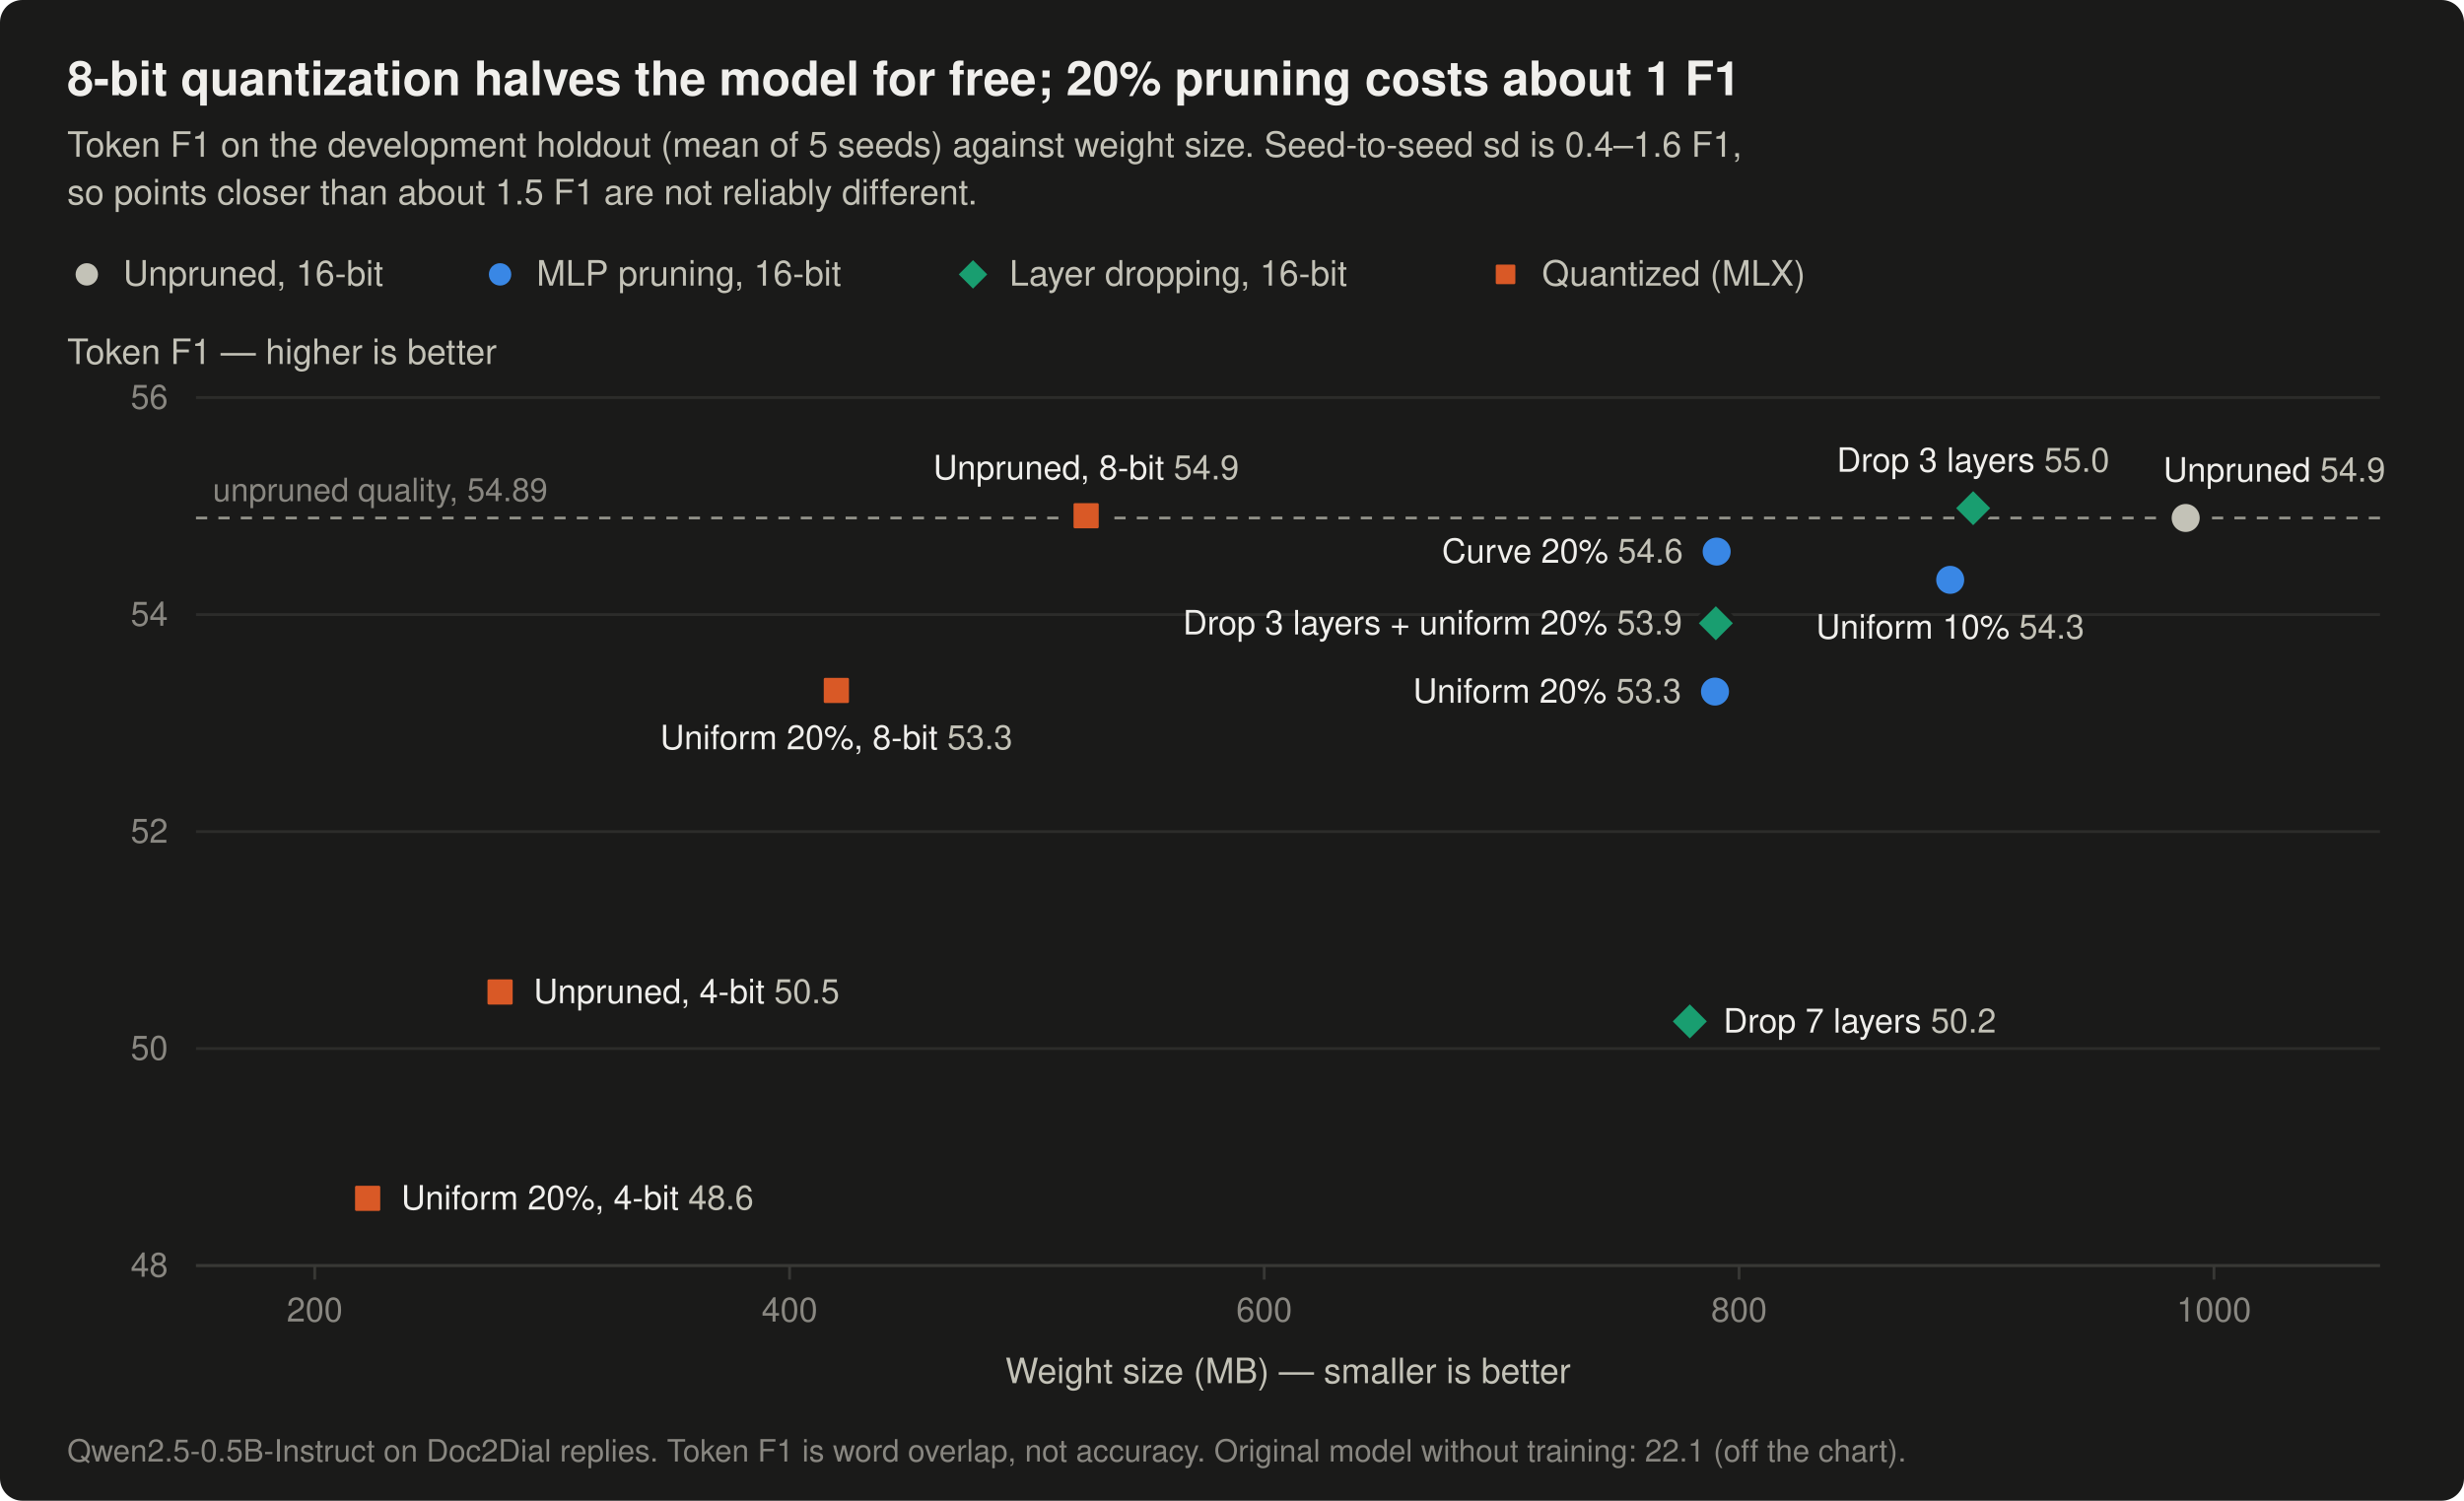
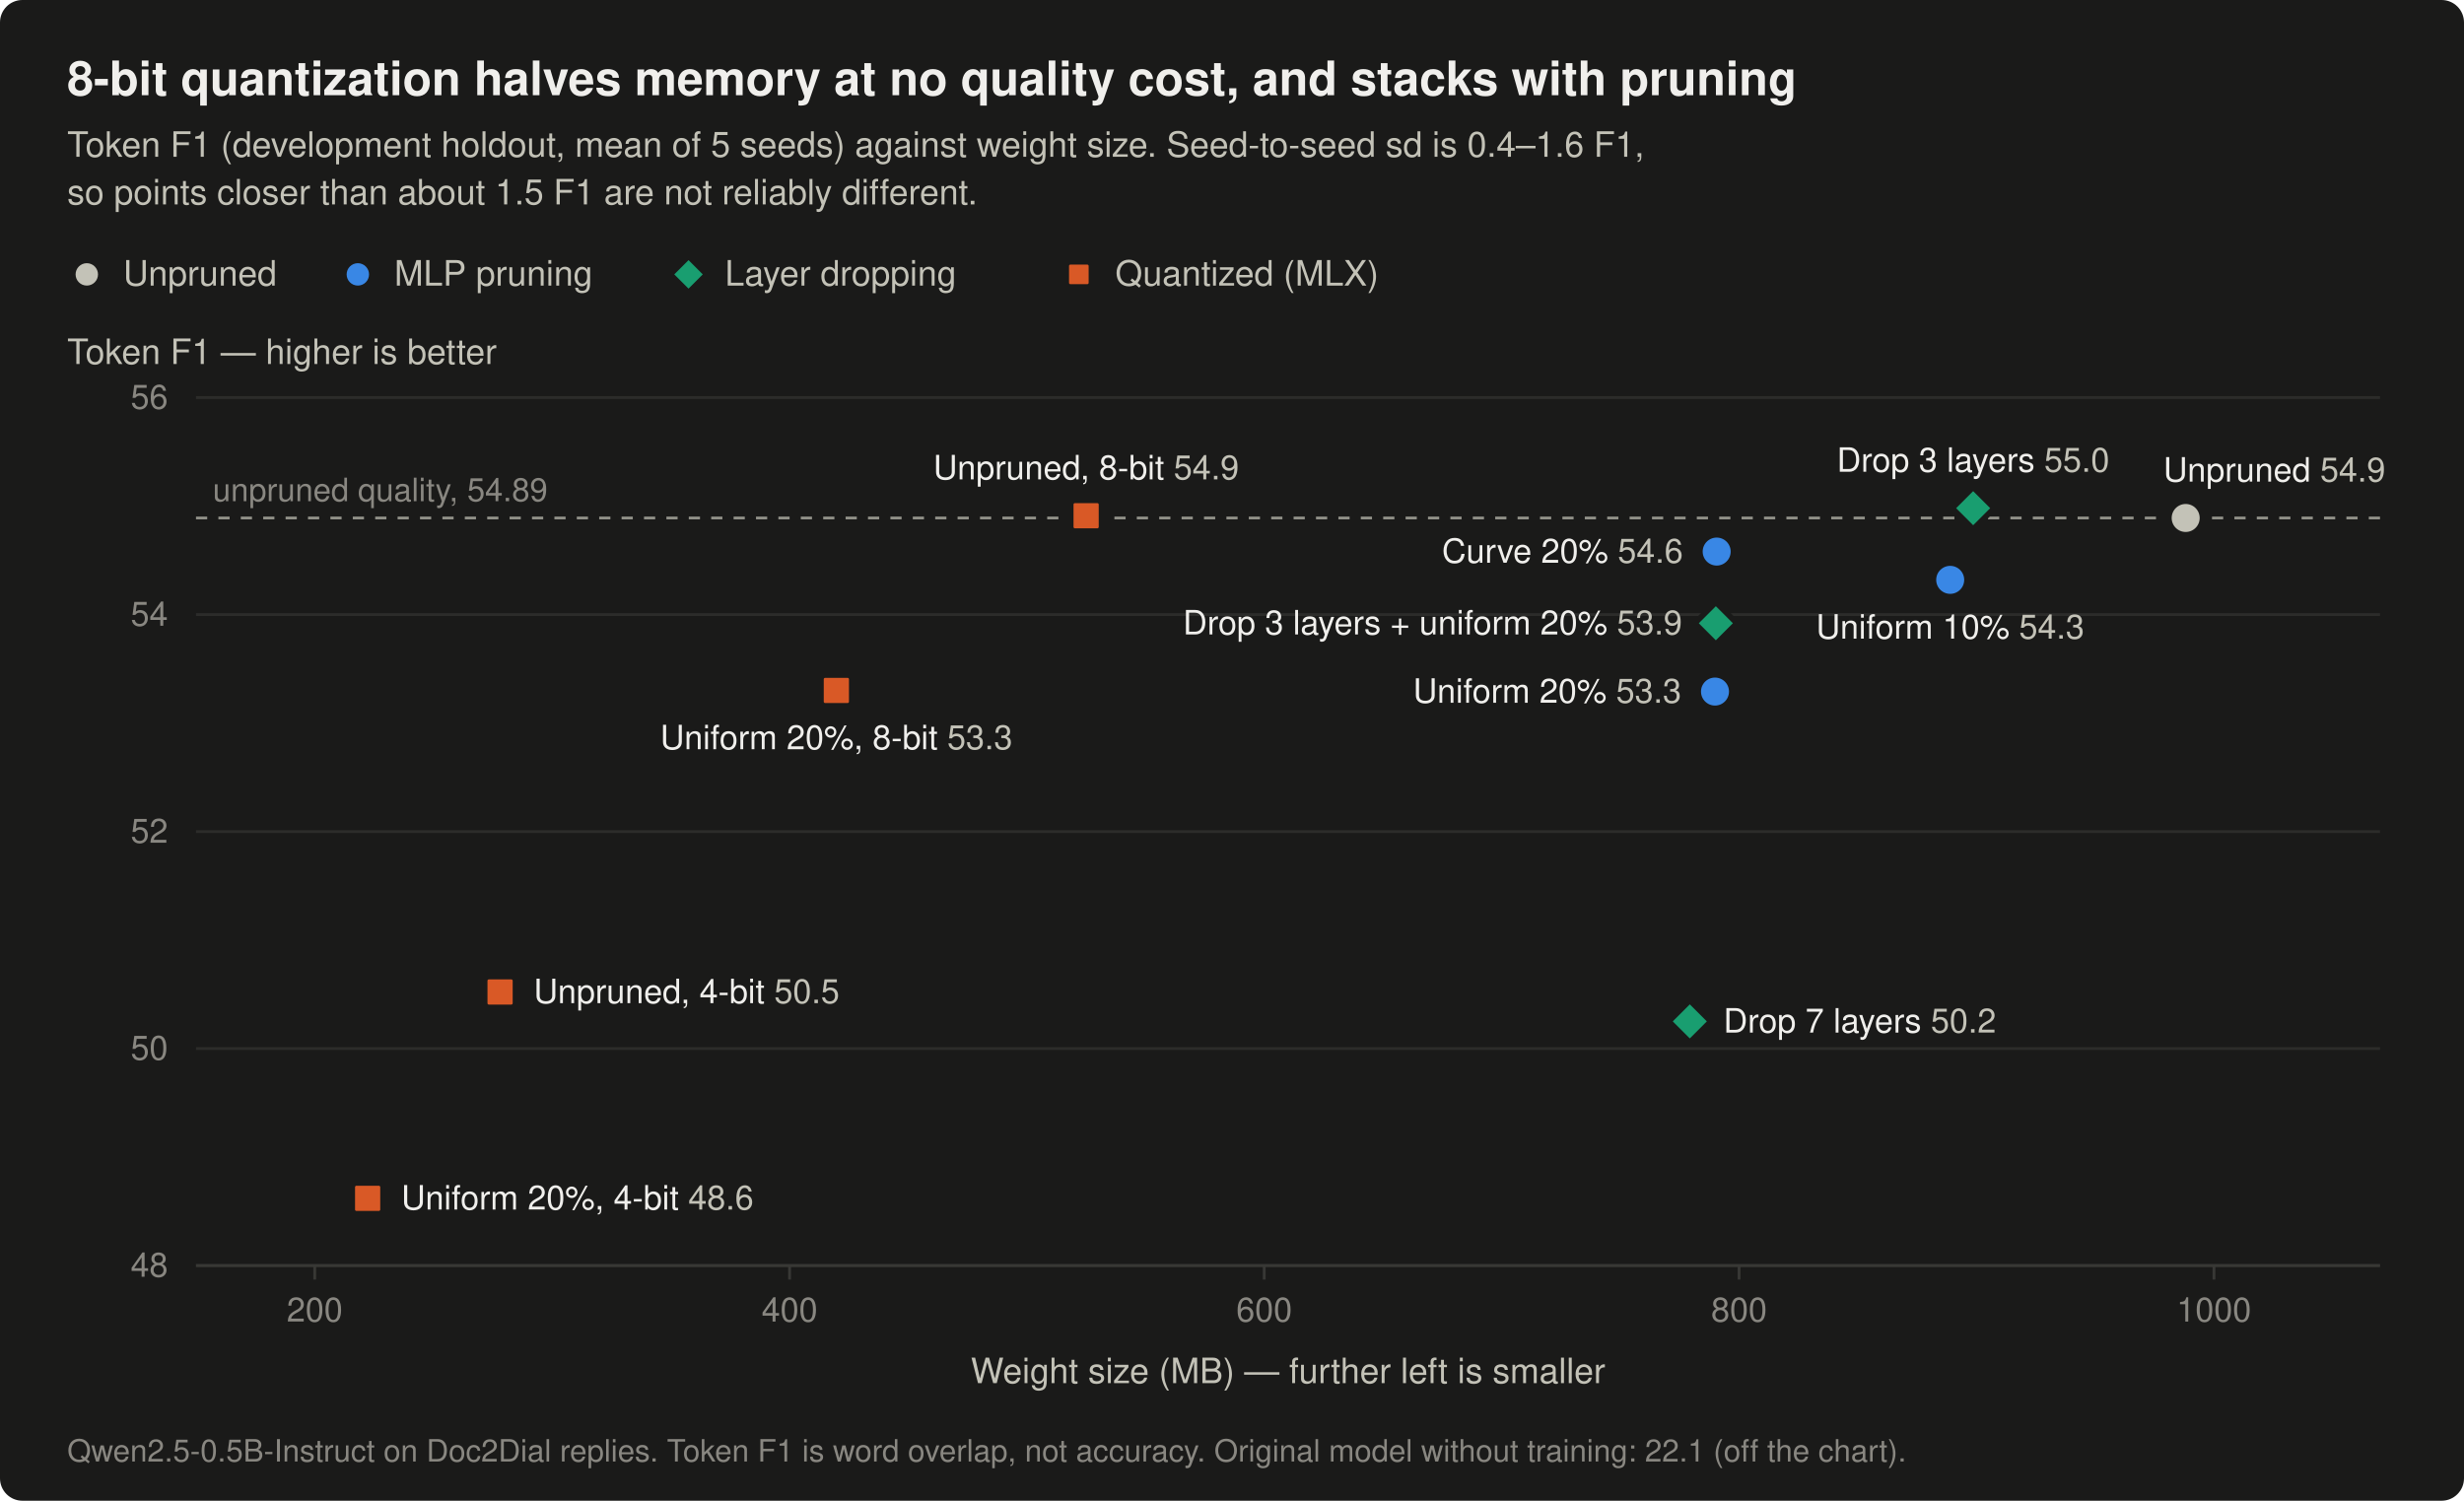
<svg xmlns="http://www.w3.org/2000/svg" viewBox="0 0 880 536" width="880" height="536" font-family="-apple-system, BlinkMacSystemFont, 'Segoe UI', Helvetica, Arial, sans-serif" role="img" aria-labelledby="t d">
  <rect width="880" height="536" rx="8" fill="#1a1a19" />
-   <text x="24" y="34" font-size="17" font-weight="600" fill="#f0efec">8-bit quantization halves the model for free; 20% pruning costs about 1 F1</text>
-   <text x="24" y="56" font-size="12.5" fill="#c3c2b7">Token F1 on the development holdout (mean of 5 seeds) against weight size. Seed-to-seed sd is 0.4–1.6 F1,</text>
+   <text x="24" y="34" font-size="17" font-weight="600" fill="#f0efec">8-bit quantization halves memory at no quality cost, and stacks with pruning</text>
+   <text x="24" y="56" font-size="12.5" fill="#c3c2b7">Token F1 (development holdout, mean of 5 seeds) against weight size. Seed-to-seed sd is 0.4–1.6 F1,</text>
  <text x="24" y="73" font-size="12.5" fill="#c3c2b7">so points closer than about 1.5 F1 are not reliably different.</text>
  <circle cx="31.0" cy="98.0" r="5.0" fill="#c3c2b7" stroke="#1a1a19" stroke-width="2" />
-   <text x="44" y="102" font-size="12.5" fill="#c3c2b7">Unpruned, 16-bit</text>
-   <circle cx="178.6" cy="98.0" r="5.0" fill="#3987e5" stroke="#1a1a19" stroke-width="2" />
-   <text x="191.6" y="102" font-size="12.5" fill="#c3c2b7">MLP pruning, 16-bit</text>
-   <path d="M347.5 91.5 L354.0 98.0 L347.5 104.5 L341.0 98.0 Z" fill="#199e70" stroke="#1a1a19" stroke-width="2" />
-   <text x="360.5" y="102" font-size="12.5" fill="#c3c2b7">Layer dropping, 16-bit</text>
-   <rect x="533.2" y="93.5" width="9.0" height="9.0" rx="1.5" fill="#d95926" stroke="#1a1a19" stroke-width="2" />
-   <text x="550.7" y="102" font-size="12.5" fill="#c3c2b7">Quantized (MLX)</text>
+   <text x="44" y="102" font-size="12.5" fill="#c3c2b7">Unpruned</text>
+   <circle cx="127.8" cy="98.0" r="5.0" fill="#3987e5" stroke="#1a1a19" stroke-width="2" />
+   <text x="140.8" y="102" font-size="12.5" fill="#c3c2b7">MLP pruning</text>
+   <path d="M245.9 91.5 L252.4 98.0 L245.9 104.5 L239.4 98.0 Z" fill="#199e70" stroke="#1a1a19" stroke-width="2" />
+   <text x="258.9" y="102" font-size="12.5" fill="#c3c2b7">Layer dropping</text>
+   <rect x="380.8" y="93.5" width="9.0" height="9.0" rx="1.5" fill="#d95926" stroke="#1a1a19" stroke-width="2" />
+   <text x="398.3" y="102" font-size="12.5" fill="#c3c2b7">Quantized (MLX)</text>
  <line x1="70" x2="850" y1="452.0" y2="452.0" stroke="#2c2c2a" stroke-width="1" />
  <text x="60" y="456.0" font-size="12" text-anchor="end" fill="#898781">48</text>
  <line x1="70" x2="850" y1="374.5" y2="374.5" stroke="#2c2c2a" stroke-width="1" />
  <text x="60" y="378.5" font-size="12" text-anchor="end" fill="#898781">50</text>
  <line x1="70" x2="850" y1="297.0" y2="297.0" stroke="#2c2c2a" stroke-width="1" />
  <text x="60" y="301.0" font-size="12" text-anchor="end" fill="#898781">52</text>
  <line x1="70" x2="850" y1="219.5" y2="219.5" stroke="#2c2c2a" stroke-width="1" />
  <text x="60" y="223.5" font-size="12" text-anchor="end" fill="#898781">54</text>
  <line x1="70" x2="850" y1="142.0" y2="142.0" stroke="#2c2c2a" stroke-width="1" />
  <text x="60" y="146.0" font-size="12" text-anchor="end" fill="#898781">56</text>
  <line x1="70" x2="850" y1="452" y2="452" stroke="#383835" stroke-width="1" />
  <line x1="112.4" x2="112.4" y1="452" y2="457" stroke="#383835" stroke-width="1" />
  <text x="112.4" y="472" font-size="12" text-anchor="middle" fill="#898781">200</text>
  <line x1="282.0" x2="282.0" y1="452" y2="457" stroke="#383835" stroke-width="1" />
  <text x="282.0" y="472" font-size="12" text-anchor="middle" fill="#898781">400</text>
  <line x1="451.5" x2="451.5" y1="452" y2="457" stroke="#383835" stroke-width="1" />
  <text x="451.5" y="472" font-size="12" text-anchor="middle" fill="#898781">600</text>
  <line x1="621.1" x2="621.1" y1="452" y2="457" stroke="#383835" stroke-width="1" />
  <text x="621.1" y="472" font-size="12" text-anchor="middle" fill="#898781">800</text>
  <line x1="790.7" x2="790.7" y1="452" y2="457" stroke="#383835" stroke-width="1" />
  <text x="790.7" y="472" font-size="12" text-anchor="middle" fill="#898781">1000</text>
-   <text x="460.0" y="494" font-size="12.5" text-anchor="middle" fill="#c3c2b7">Weight size (MB) — smaller is better</text>
+   <text x="460.0" y="494" font-size="12.5" text-anchor="middle" fill="#c3c2b7">Weight size (MB) — further left is smaller</text>
  <text x="24" y="130" font-size="12.5" fill="#c3c2b7">Token F1 — higher is better</text>
  <line x1="70" x2="850" y1="185.0" y2="185.0" stroke="#c3c2b7" stroke-width="1" stroke-dasharray="4 4" opacity="0.7" />
  <text x="76" y="179.0" font-size="11.5" fill="#898781">unpruned quality, 54.89</text>
  <circle cx="780.6" cy="185.0" r="6.0" fill="#c3c2b7" stroke="#1a1a19" stroke-width="2" />
  <text x="772.6" y="172.0" font-size="12" text-anchor="start" fill="#f0efec">Unpruned <tspan fill="#c3c2b7">54.9</tspan>
  </text>
  <circle cx="696.5" cy="207.1" r="6.0" fill="#3987e5" stroke="#1a1a19" stroke-width="2" />
  <text x="696.5" y="228.1" font-size="12" text-anchor="middle" fill="#f0efec">Uniform 10% <tspan fill="#c3c2b7">54.3</tspan>
  </text>
  <circle cx="612.5" cy="247.0" r="6.0" fill="#3987e5" stroke="#1a1a19" stroke-width="2" />
  <text x="600.5" y="251.0" font-size="12" text-anchor="end" fill="#f0efec">Uniform 20% <tspan fill="#c3c2b7">53.3</tspan>
  </text>
  <circle cx="613.1" cy="197.0" r="6.0" fill="#3987e5" stroke="#1a1a19" stroke-width="2" />
  <text x="601.1" y="201.0" font-size="12" text-anchor="end" fill="#f0efec">Curve 20% <tspan fill="#c3c2b7">54.6</tspan>
  </text>
  <path d="M704.7 174.0 L712.2 181.5 L704.7 189.0 L697.2 181.5 Z" fill="#199e70" stroke="#1a1a19" stroke-width="2" />
  <text x="704.7" y="168.5" font-size="12" text-anchor="middle" fill="#f0efec">Drop 3 layers <tspan fill="#c3c2b7">55.0</tspan>
  </text>
  <path d="M612.8 215.1 L620.3 222.6 L612.8 230.1 L605.3 222.6 Z" fill="#199e70" stroke="#1a1a19" stroke-width="2" />
  <text x="600.8" y="226.6" font-size="12" text-anchor="end" fill="#f0efec">Drop 3 layers + uniform 20% <tspan fill="#c3c2b7">53.9</tspan>
  </text>
  <path d="M603.5 357.3 L611.0 364.8 L603.5 372.3 L596.0 364.8 Z" fill="#199e70" stroke="#1a1a19" stroke-width="2" />
  <text x="615.5" y="368.8" font-size="12" text-anchor="start" fill="#f0efec">Drop 7 layers <tspan fill="#c3c2b7">50.2</tspan>
  </text>
  <rect x="382.4" y="178.7" width="11.0" height="11.0" rx="1.5" fill="#d95926" stroke="#1a1a19" stroke-width="2" />
  <text x="387.9" y="171.2" font-size="12" text-anchor="middle" fill="#f0efec">Unpruned, 8-bit <tspan fill="#c3c2b7">54.9</tspan>
  </text>
  <rect x="293.2" y="241.1" width="11.0" height="11.0" rx="1.5" fill="#d95926" stroke="#1a1a19" stroke-width="2" />
  <text x="298.7" y="267.6" font-size="12" text-anchor="middle" fill="#f0efec">Uniform 20%, 8-bit <tspan fill="#c3c2b7">53.3</tspan>
  </text>
  <rect x="173.1" y="348.8" width="11.0" height="11.0" rx="1.5" fill="#d95926" stroke="#1a1a19" stroke-width="2" />
  <text x="190.6" y="358.3" font-size="12" text-anchor="start" fill="#f0efec">Unpruned, 4-bit <tspan fill="#c3c2b7">50.5</tspan>
  </text>
  <rect x="125.8" y="422.5" width="11.0" height="11.0" rx="1.5" fill="#d95926" stroke="#1a1a19" stroke-width="2" />
  <text x="143.3" y="432.0" font-size="12" text-anchor="start" fill="#f0efec">Uniform 20%, 4-bit <tspan fill="#c3c2b7">48.6</tspan>
  </text>
  <text x="24" y="522" font-size="11" fill="#898781">Qwen2.5-0.5B-Instruct on Doc2Dial replies. Token F1 is word overlap, not accuracy. Original model without training: 22.1 (off the chart).</text>
</svg>
